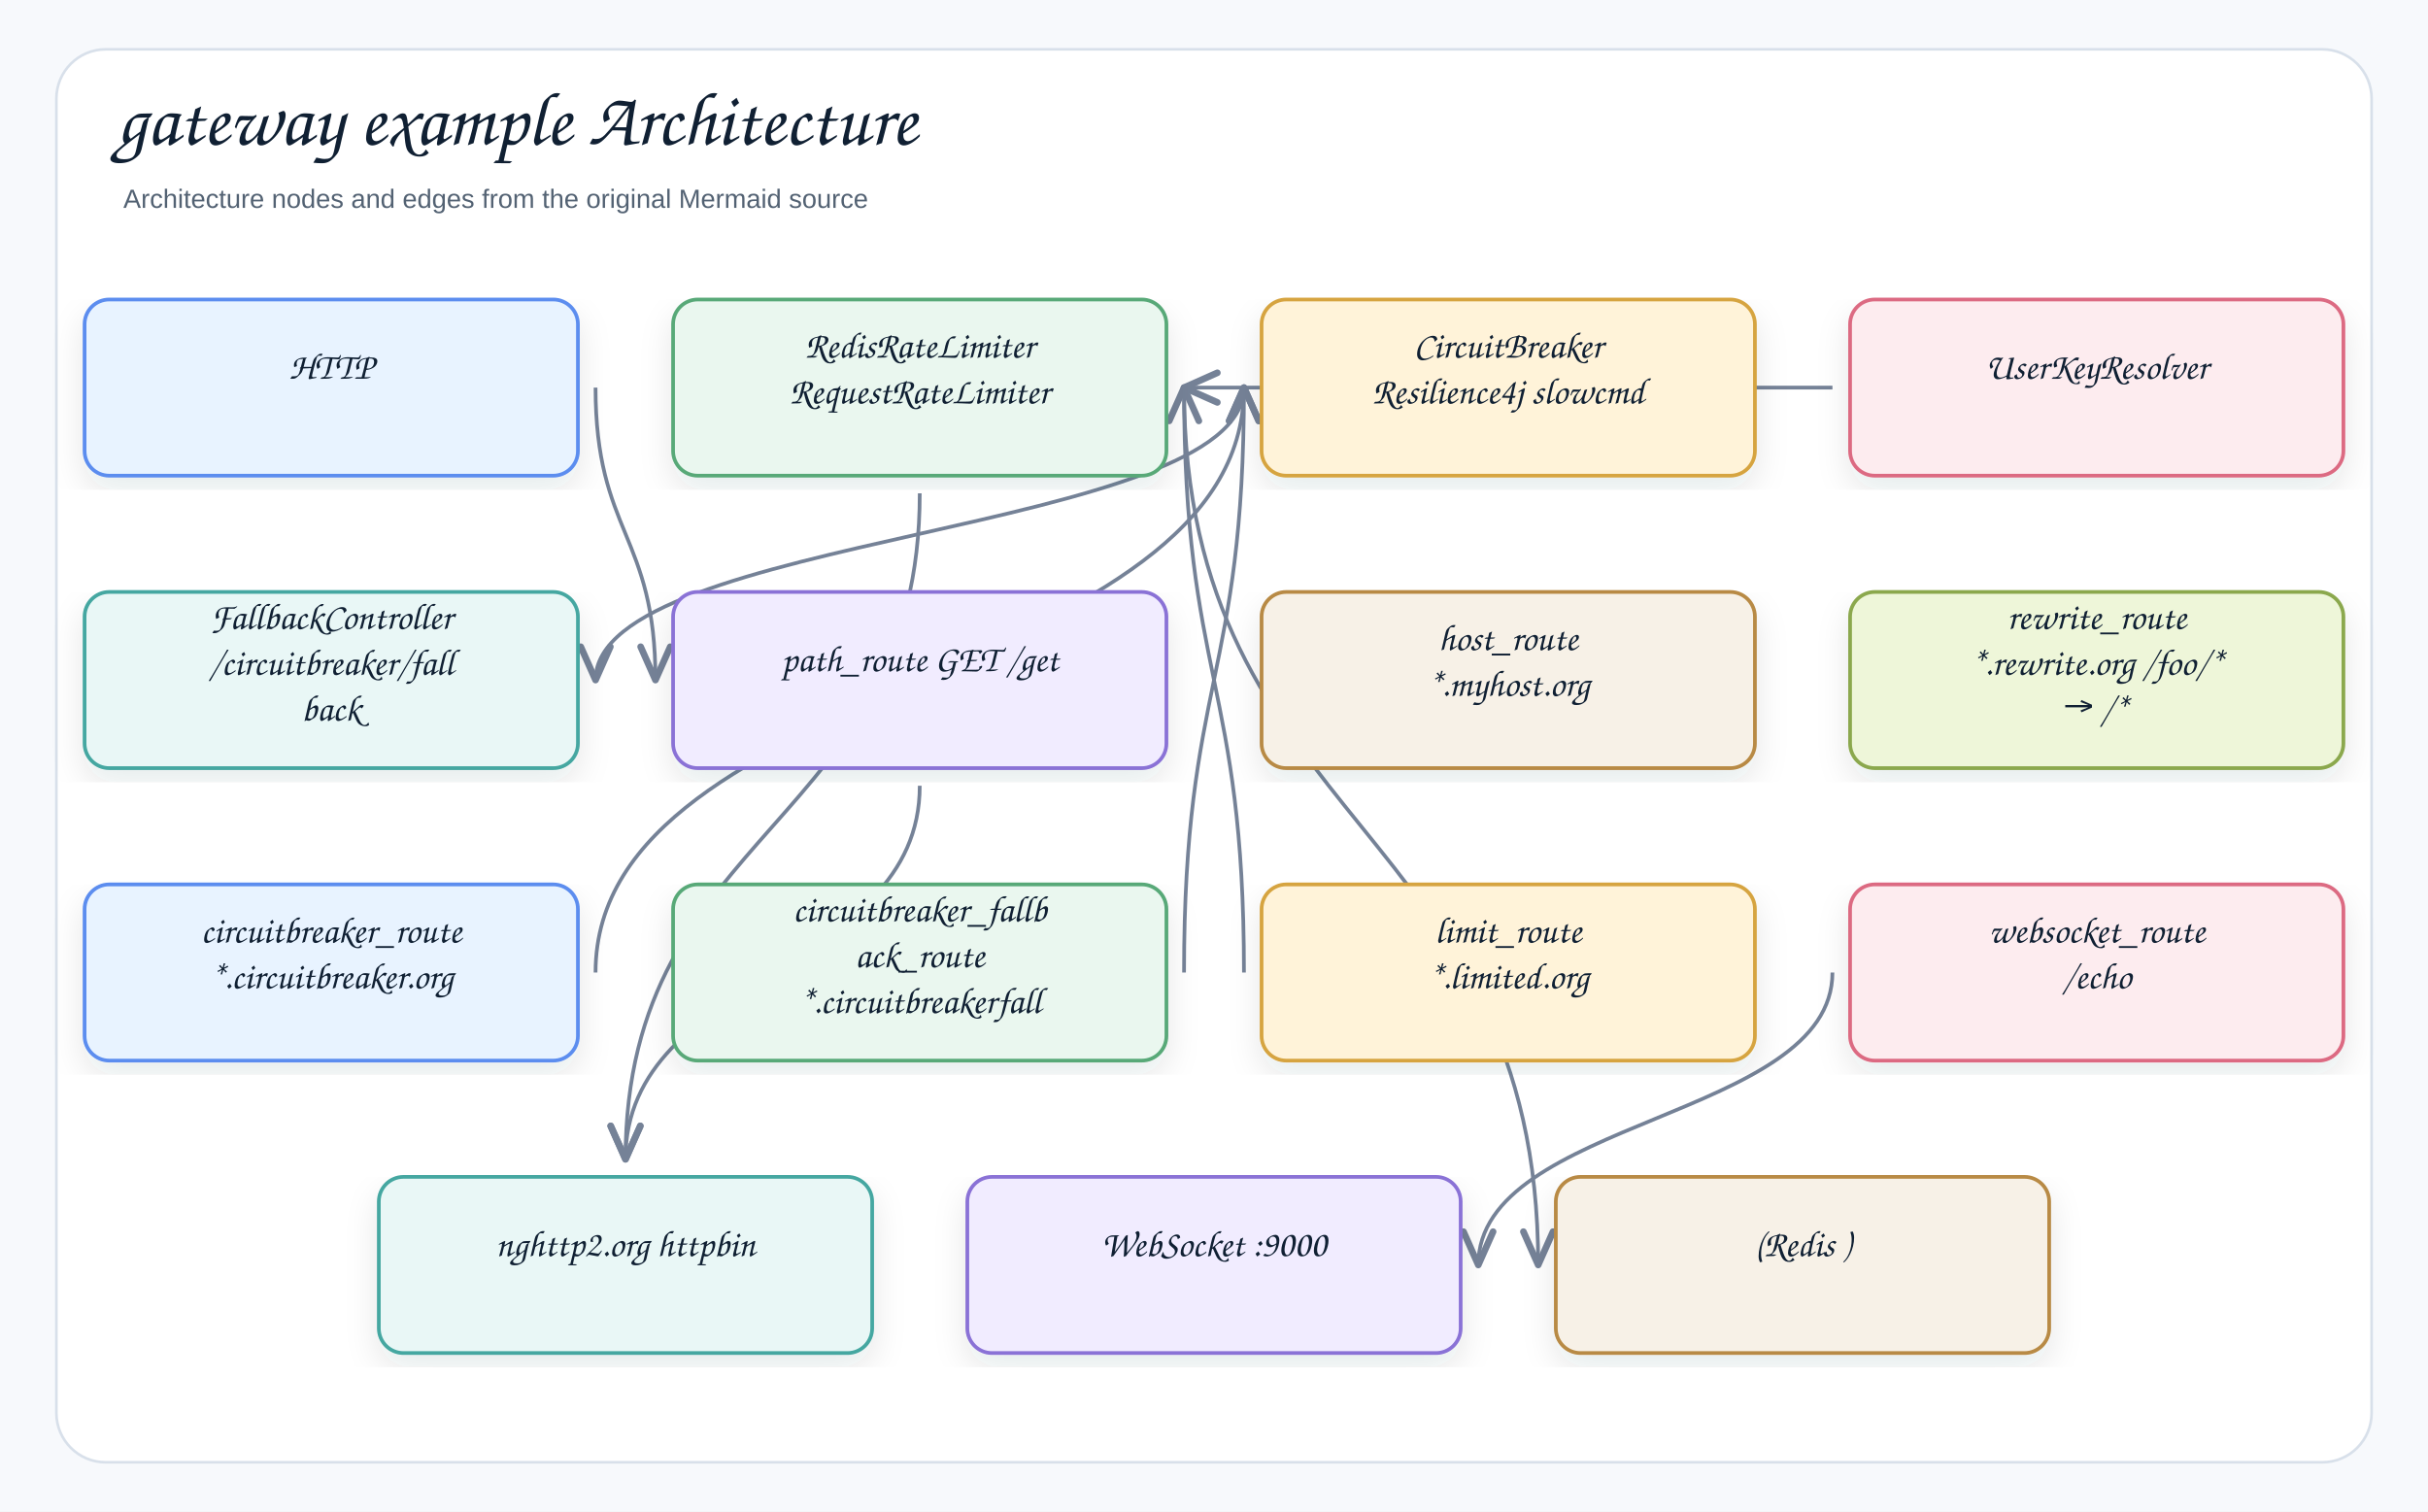
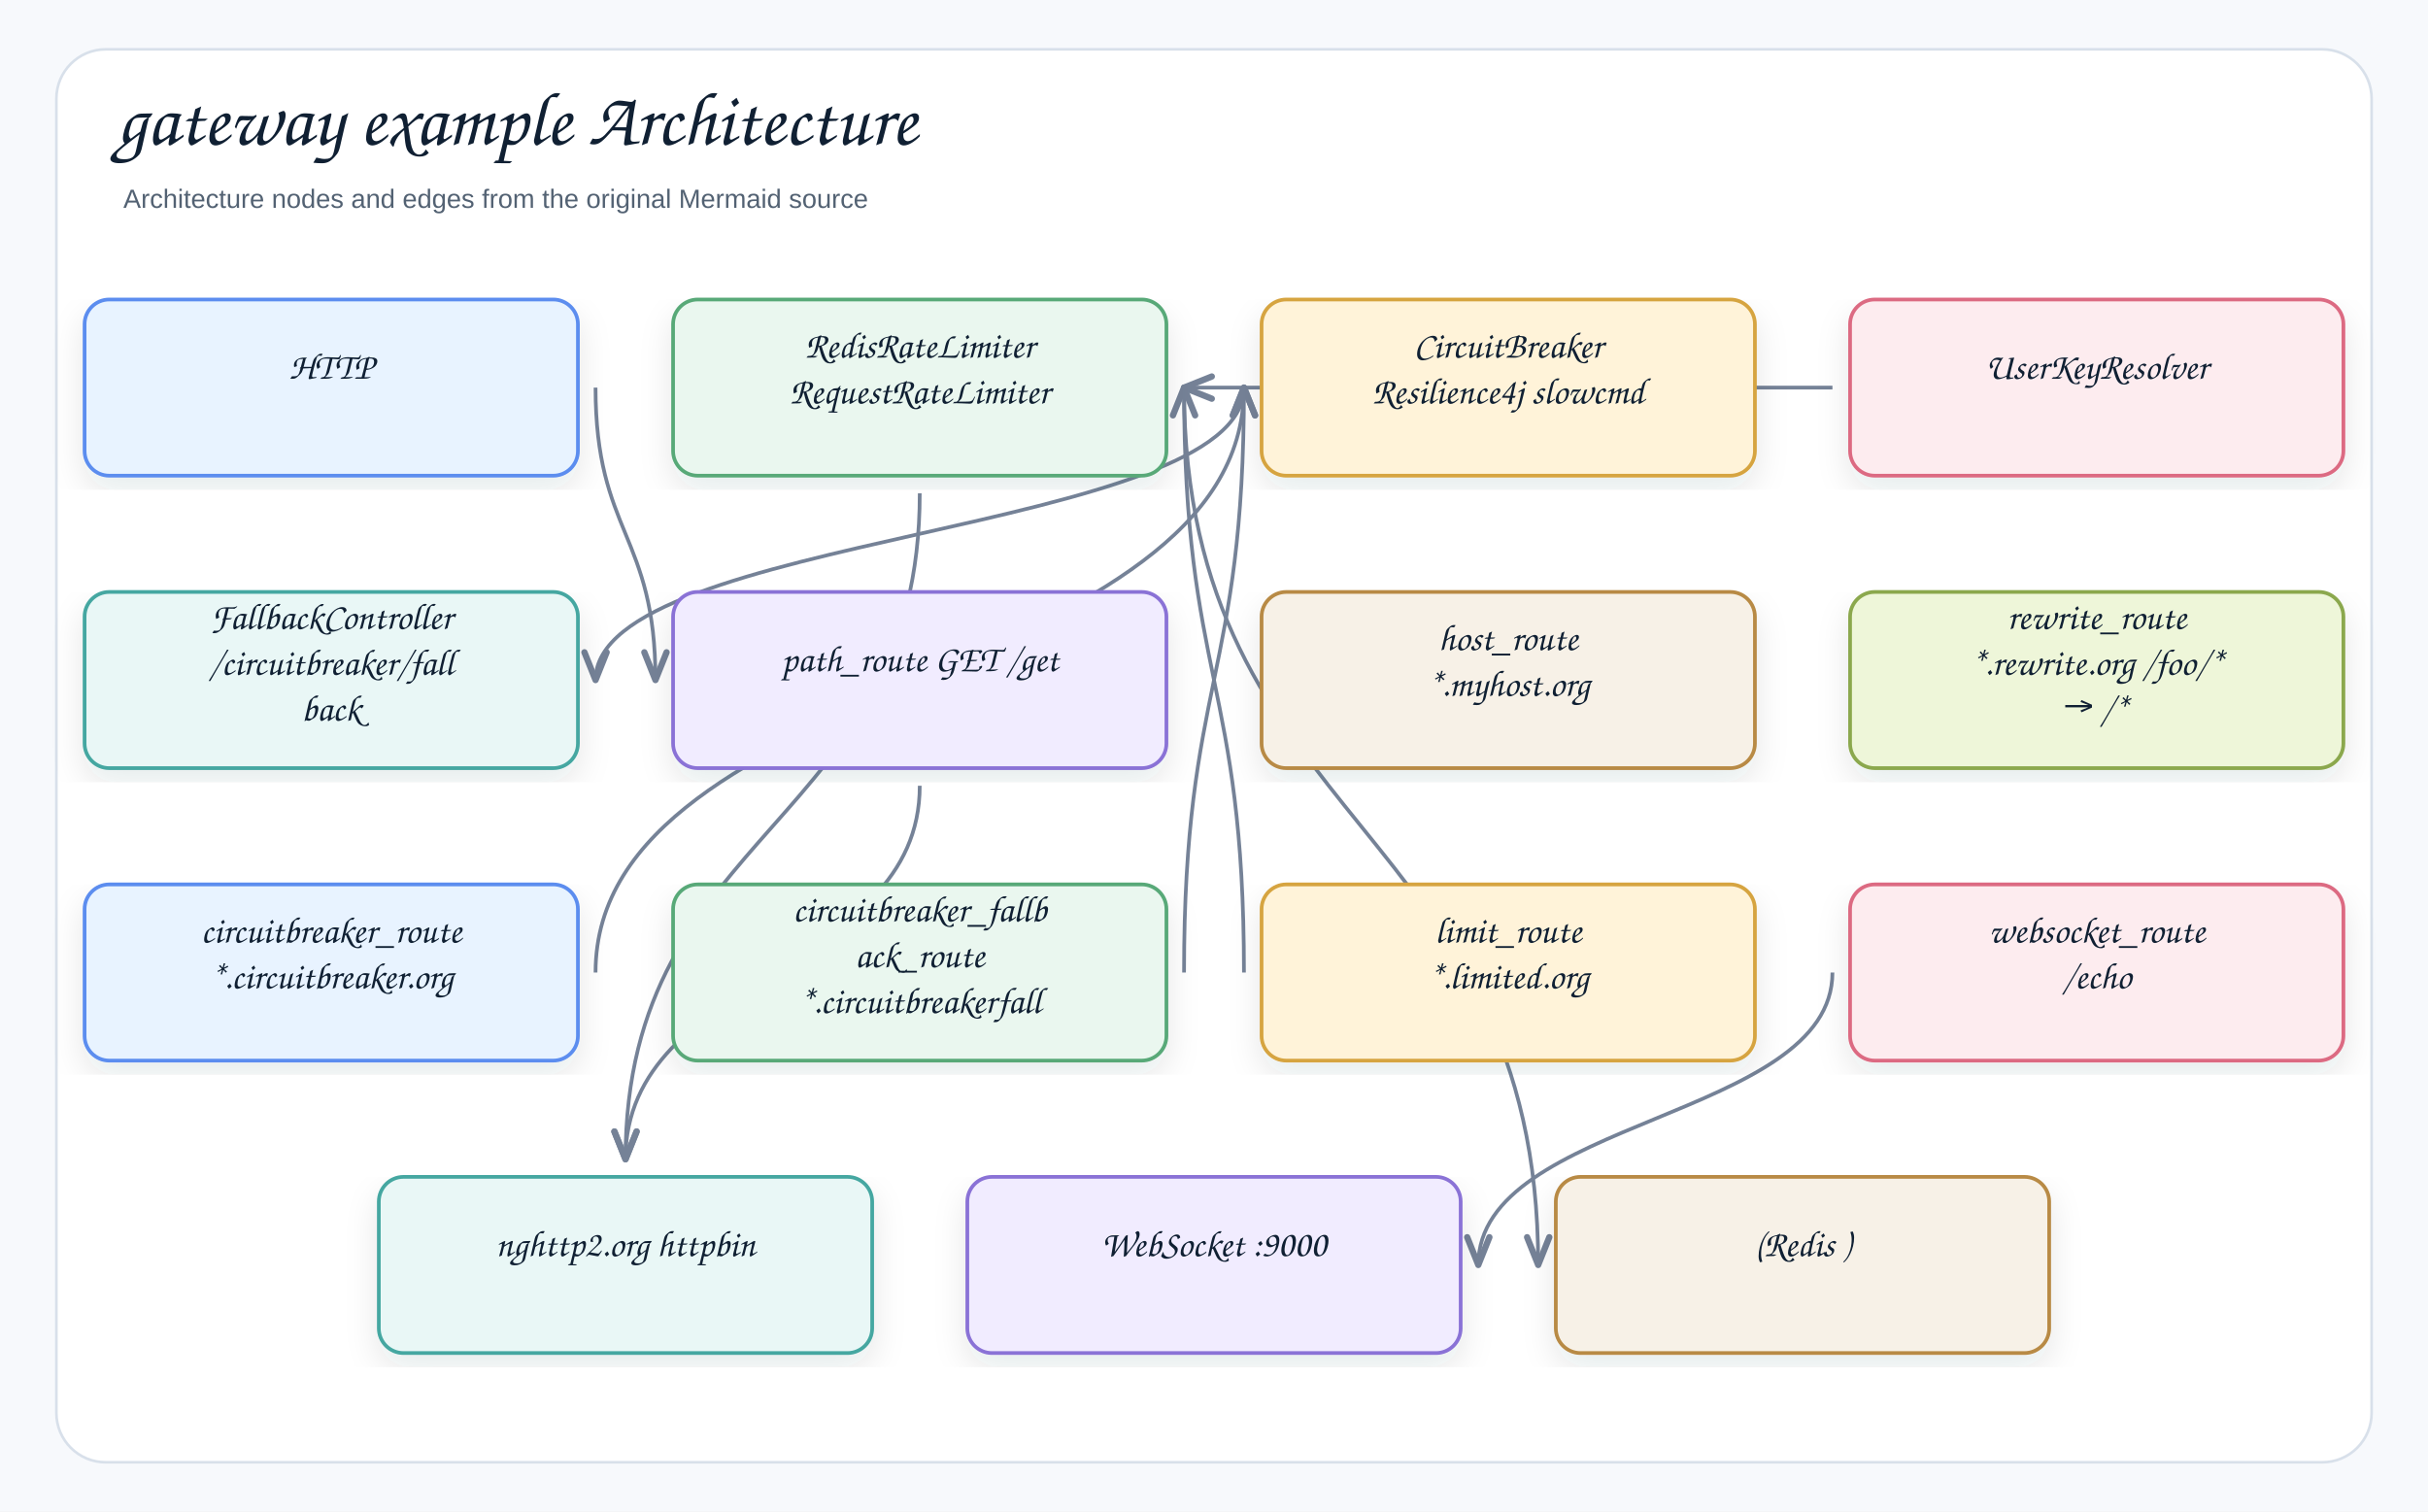
<svg xmlns="http://www.w3.org/2000/svg" width="1378" height="858" viewBox="0 0 1378 858" role="img" aria-label="gateway example Architecture">
  <defs>
    <filter id="shadow" x="-8%" y="-8%" width="116%" height="116%">
      <feDropShadow dx="0" dy="8" stdDeviation="9" flood-color="#1f2937" flood-opacity="0.10" />
    </filter>
-     <marker id="openArrow" markerWidth="12" markerHeight="10" refX="10" refY="5" orient="auto" markerUnits="strokeWidth">
-       <path d="M 1 1 L 10 5 L 1 9" fill="none" stroke="#758297" stroke-width="1.8" stroke-linecap="round" stroke-linejoin="round" />
+     <marker id="openArrow" markerWidth="10" markerHeight="8" refX="8.5" refY="4" orient="auto" markerUnits="strokeWidth">
+       <path d="M 1 1 L 8.5 4 L 1 7" fill="none" stroke="#758297" stroke-width="1.7" stroke-linecap="round" stroke-linejoin="round" />
    </marker>
-     <marker id="inherit" markerWidth="14" markerHeight="12" refX="12" refY="6" orient="auto" markerUnits="strokeWidth">
-       <path d="M 0 1 L 12 6 L 0 11 Z" fill="#ffffff" stroke="#758297" stroke-width="1.8" />
+     <marker id="inherit" markerWidth="11" markerHeight="10" refX="9.5" refY="5" orient="auto" markerUnits="strokeWidth">
+       <path d="M 0.5 1 L 9.5 5 L 0.5 9 Z" fill="#ffffff" stroke="#758297" stroke-width="1.7" />
    </marker>
    <style>
    .canvas{fill:#f7f9fc}.frame{fill:#fff;stroke:#d8e0ea;stroke-width:1.5}
    .title{font-family:"Architects Daughter","Comic Sans MS","Comic Sans",cursive;font-size:43px;font-weight:400;fill:#102033}
    .subtitle{font-family:"Comic Sans MS","Comic Sans","Comic Neue",Arial,sans-serif;font-size:15px;font-weight:400;fill:#536273}
    .label{font-family:"Architects Daughter","Comic Sans MS","Comic Sans",cursive;font-size:25px;font-weight:400;fill:#102033}
    .smallLabel{font-family:"Architects Daughter","Comic Sans MS","Comic Sans",cursive;font-size:21px;font-weight:400;fill:#102033}
    .mono{font-family:"Comic Sans MS","Comic Sans","Comic Neue",Arial,sans-serif;font-size:12px;font-weight:400;fill:#102033}
    .small{font-family:"Comic Sans MS","Comic Sans","Comic Neue",Arial,sans-serif;font-size:12px;font-weight:400;fill:#536273}
    .strong{font-family:"Comic Sans MS","Comic Sans","Comic Neue",Arial,sans-serif;font-size:13px;font-weight:400;fill:#102033}
    .card{stroke-width:2.1;filter:url(#shadow)}.compartment{stroke-width:1.5;fill:none}
    .line{stroke:#758297;stroke-width:2.1;fill:none;marker-end:url(#openArrow)}
    .plainLine{stroke:#758297;stroke-width:2.1;fill:none}
    .dashed{stroke:#758297;stroke-width:2.1;stroke-dasharray:7 6;fill:none;marker-end:url(#openArrow)}
    .inheritLine{stroke:#758297;stroke-width:2.2;fill:none;marker-end:url(#inherit)}
    .implLine{stroke:#758297;stroke-width:2.2;stroke-dasharray:8 7;fill:none;marker-end:url(#inherit)}
  </style>
  </defs>
  <rect class="canvas" width="1378" height="858" />
  <rect class="frame" x="32" y="28" width="1314" height="802" rx="28" />
  <text class="title" x="66" y="82">gateway example Architecture</text>
  <text class="subtitle" x="70" y="118">Architecture nodes and edges from the original Mermaid source</text>
  <path class="line" d="M1040 552 C1040 635 839 635 839 718" />
  <path class="line" d="M522 280 C522 469 355 469 355 658" />
  <path class="line" d="M1040 220 C1040 220 672 220 672 220" />
  <path class="line" d="M672 220 C672 469 873 469 873 718" />
  <path class="line" d="M706 552 C706 386 672 386 672 220" />
  <path class="line" d="M706 220 C706 303 338 303 338 386" />
  <path class="line" d="M672 552 C672 386 706 386 706 220" />
  <path class="line" d="M338 552 C338 386 706 386 706 220" />
  <path class="line" d="M522 446 C522 552 355 552 355 658" />
  <path class="line" d="M338 220 C338 303 372 303 372 386" />
  <g transform="translate(48,170)">
    <rect class="card" x="0" y="0" width="280" height="100" rx="14" fill="#E8F3FF" stroke="#5B8DEF" />
    <text class="smallLabel" x="140" y="45" text-anchor="middle">HTTP</text>
  </g>
  <g transform="translate(382,170)">
    <rect class="card" x="0" y="0" width="280" height="100" rx="14" fill="#EAF7EF" stroke="#58A978" />
    <text class="smallLabel" x="140" y="33" text-anchor="middle">RedisRateLimiter</text>
    <text class="smallLabel" x="140" y="59" text-anchor="middle">RequestRateLimiter</text>
  </g>
  <g transform="translate(716,170)">
    <rect class="card" x="0" y="0" width="280" height="100" rx="14" fill="#FFF3D9" stroke="#D6A441" />
    <text class="smallLabel" x="140" y="33" text-anchor="middle">CircuitBreaker</text>
    <text class="smallLabel" x="140" y="59" text-anchor="middle">Resilience4j slowcmd</text>
  </g>
  <g transform="translate(1050,170)">
    <rect class="card" x="0" y="0" width="280" height="100" rx="14" fill="#FDECEF" stroke="#DC6B82" />
    <text class="smallLabel" x="140" y="45" text-anchor="middle">UserKeyResolver</text>
  </g>
  <g transform="translate(48,336)">
    <rect class="card" x="0" y="0" width="280" height="100" rx="14" fill="#E9F7F6" stroke="#45A7A1" />
    <text class="smallLabel" x="140" y="21" text-anchor="middle">FallbackController</text>
    <text class="smallLabel" x="140" y="47" text-anchor="middle">/circuitbreaker/fall</text>
    <text class="smallLabel" x="140" y="73" text-anchor="middle">back</text>
  </g>
  <g transform="translate(382,336)">
    <rect class="card" x="0" y="0" width="280" height="100" rx="14" fill="#F1ECFF" stroke="#8A72D6" />
    <text class="smallLabel" x="140" y="45" text-anchor="middle">path_route GET /get</text>
  </g>
  <g transform="translate(716,336)">
    <rect class="card" x="0" y="0" width="280" height="100" rx="14" fill="#F7F1E7" stroke="#B88A44" />
    <text class="smallLabel" x="140" y="33" text-anchor="middle">host_route</text>
    <text class="smallLabel" x="140" y="59" text-anchor="middle">*.myhost.org</text>
  </g>
  <g transform="translate(1050,336)">
    <rect class="card" x="0" y="0" width="280" height="100" rx="14" fill="#EEF6D9" stroke="#8BA84D" />
    <text class="smallLabel" x="140" y="21" text-anchor="middle">rewrite_route</text>
    <text class="smallLabel" x="140" y="47" text-anchor="middle">*.rewrite.org /foo/*</text>
    <text class="smallLabel" x="140" y="73" text-anchor="middle">→ /*</text>
  </g>
  <g transform="translate(48,502)">
    <rect class="card" x="0" y="0" width="280" height="100" rx="14" fill="#E8F3FF" stroke="#5B8DEF" />
    <text class="smallLabel" x="140" y="33" text-anchor="middle">circuitbreaker_route</text>
    <text class="smallLabel" x="140" y="59" text-anchor="middle">*.circuitbreaker.org</text>
  </g>
  <g transform="translate(382,502)">
    <rect class="card" x="0" y="0" width="280" height="100" rx="14" fill="#EAF7EF" stroke="#58A978" />
    <text class="smallLabel" x="140" y="21" text-anchor="middle">circuitbreaker_fallb</text>
    <text class="smallLabel" x="140" y="47" text-anchor="middle">ack_route</text>
    <text class="smallLabel" x="140" y="73" text-anchor="middle">*.circuitbreakerfall</text>
  </g>
  <g transform="translate(716,502)">
    <rect class="card" x="0" y="0" width="280" height="100" rx="14" fill="#FFF3D9" stroke="#D6A441" />
    <text class="smallLabel" x="140" y="33" text-anchor="middle">limit_route</text>
    <text class="smallLabel" x="140" y="59" text-anchor="middle">*.limited.org</text>
  </g>
  <g transform="translate(1050,502)">
    <rect class="card" x="0" y="0" width="280" height="100" rx="14" fill="#FDECEF" stroke="#DC6B82" />
    <text class="smallLabel" x="140" y="33" text-anchor="middle">websocket_route</text>
    <text class="smallLabel" x="140" y="59" text-anchor="middle">/echo</text>
  </g>
  <g transform="translate(215,668)">
    <rect class="card" x="0" y="0" width="280" height="100" rx="14" fill="#E9F7F6" stroke="#45A7A1" />
    <text class="smallLabel" x="140" y="45" text-anchor="middle">nghttp2.org httpbin</text>
  </g>
  <g transform="translate(549,668)">
    <rect class="card" x="0" y="0" width="280" height="100" rx="14" fill="#F1ECFF" stroke="#8A72D6" />
    <text class="smallLabel" x="140" y="45" text-anchor="middle">WebSocket :9000</text>
  </g>
  <g transform="translate(883,668)">
    <rect class="card" x="0" y="0" width="280" height="100" rx="14" fill="#F7F1E7" stroke="#B88A44" />
    <text class="smallLabel" x="140" y="45" text-anchor="middle">(Redis )</text>
  </g>
</svg>
